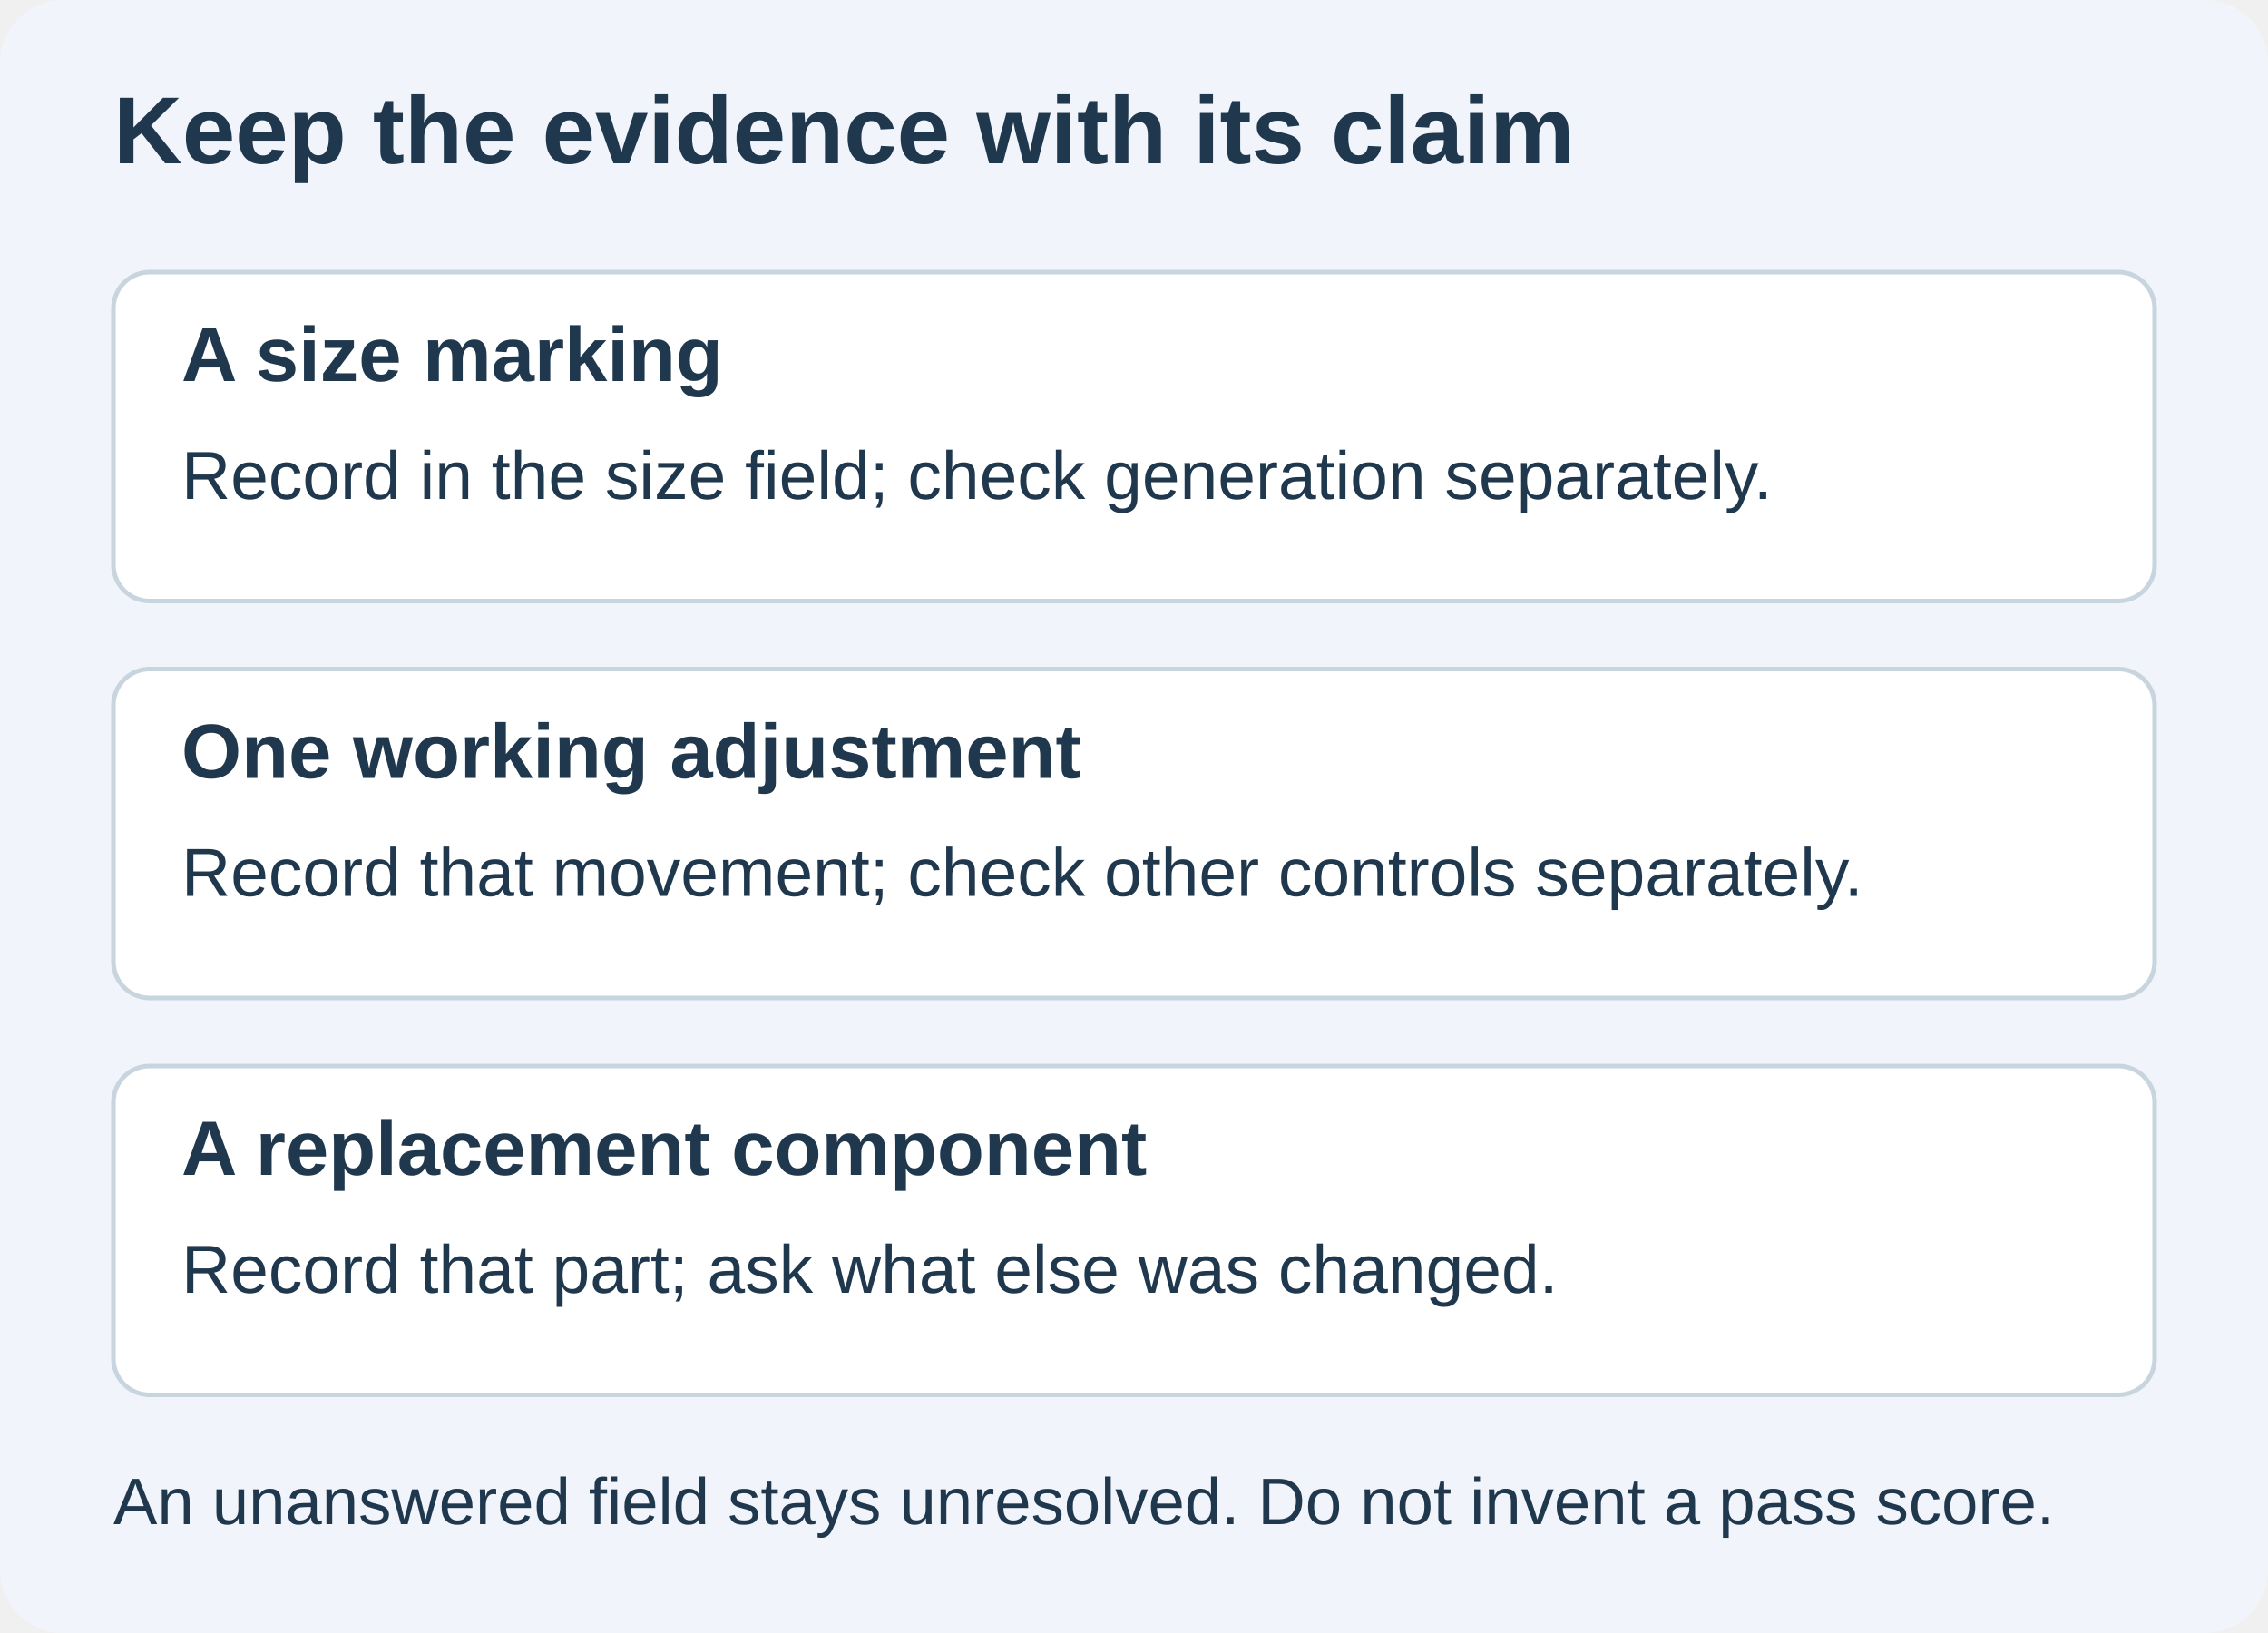
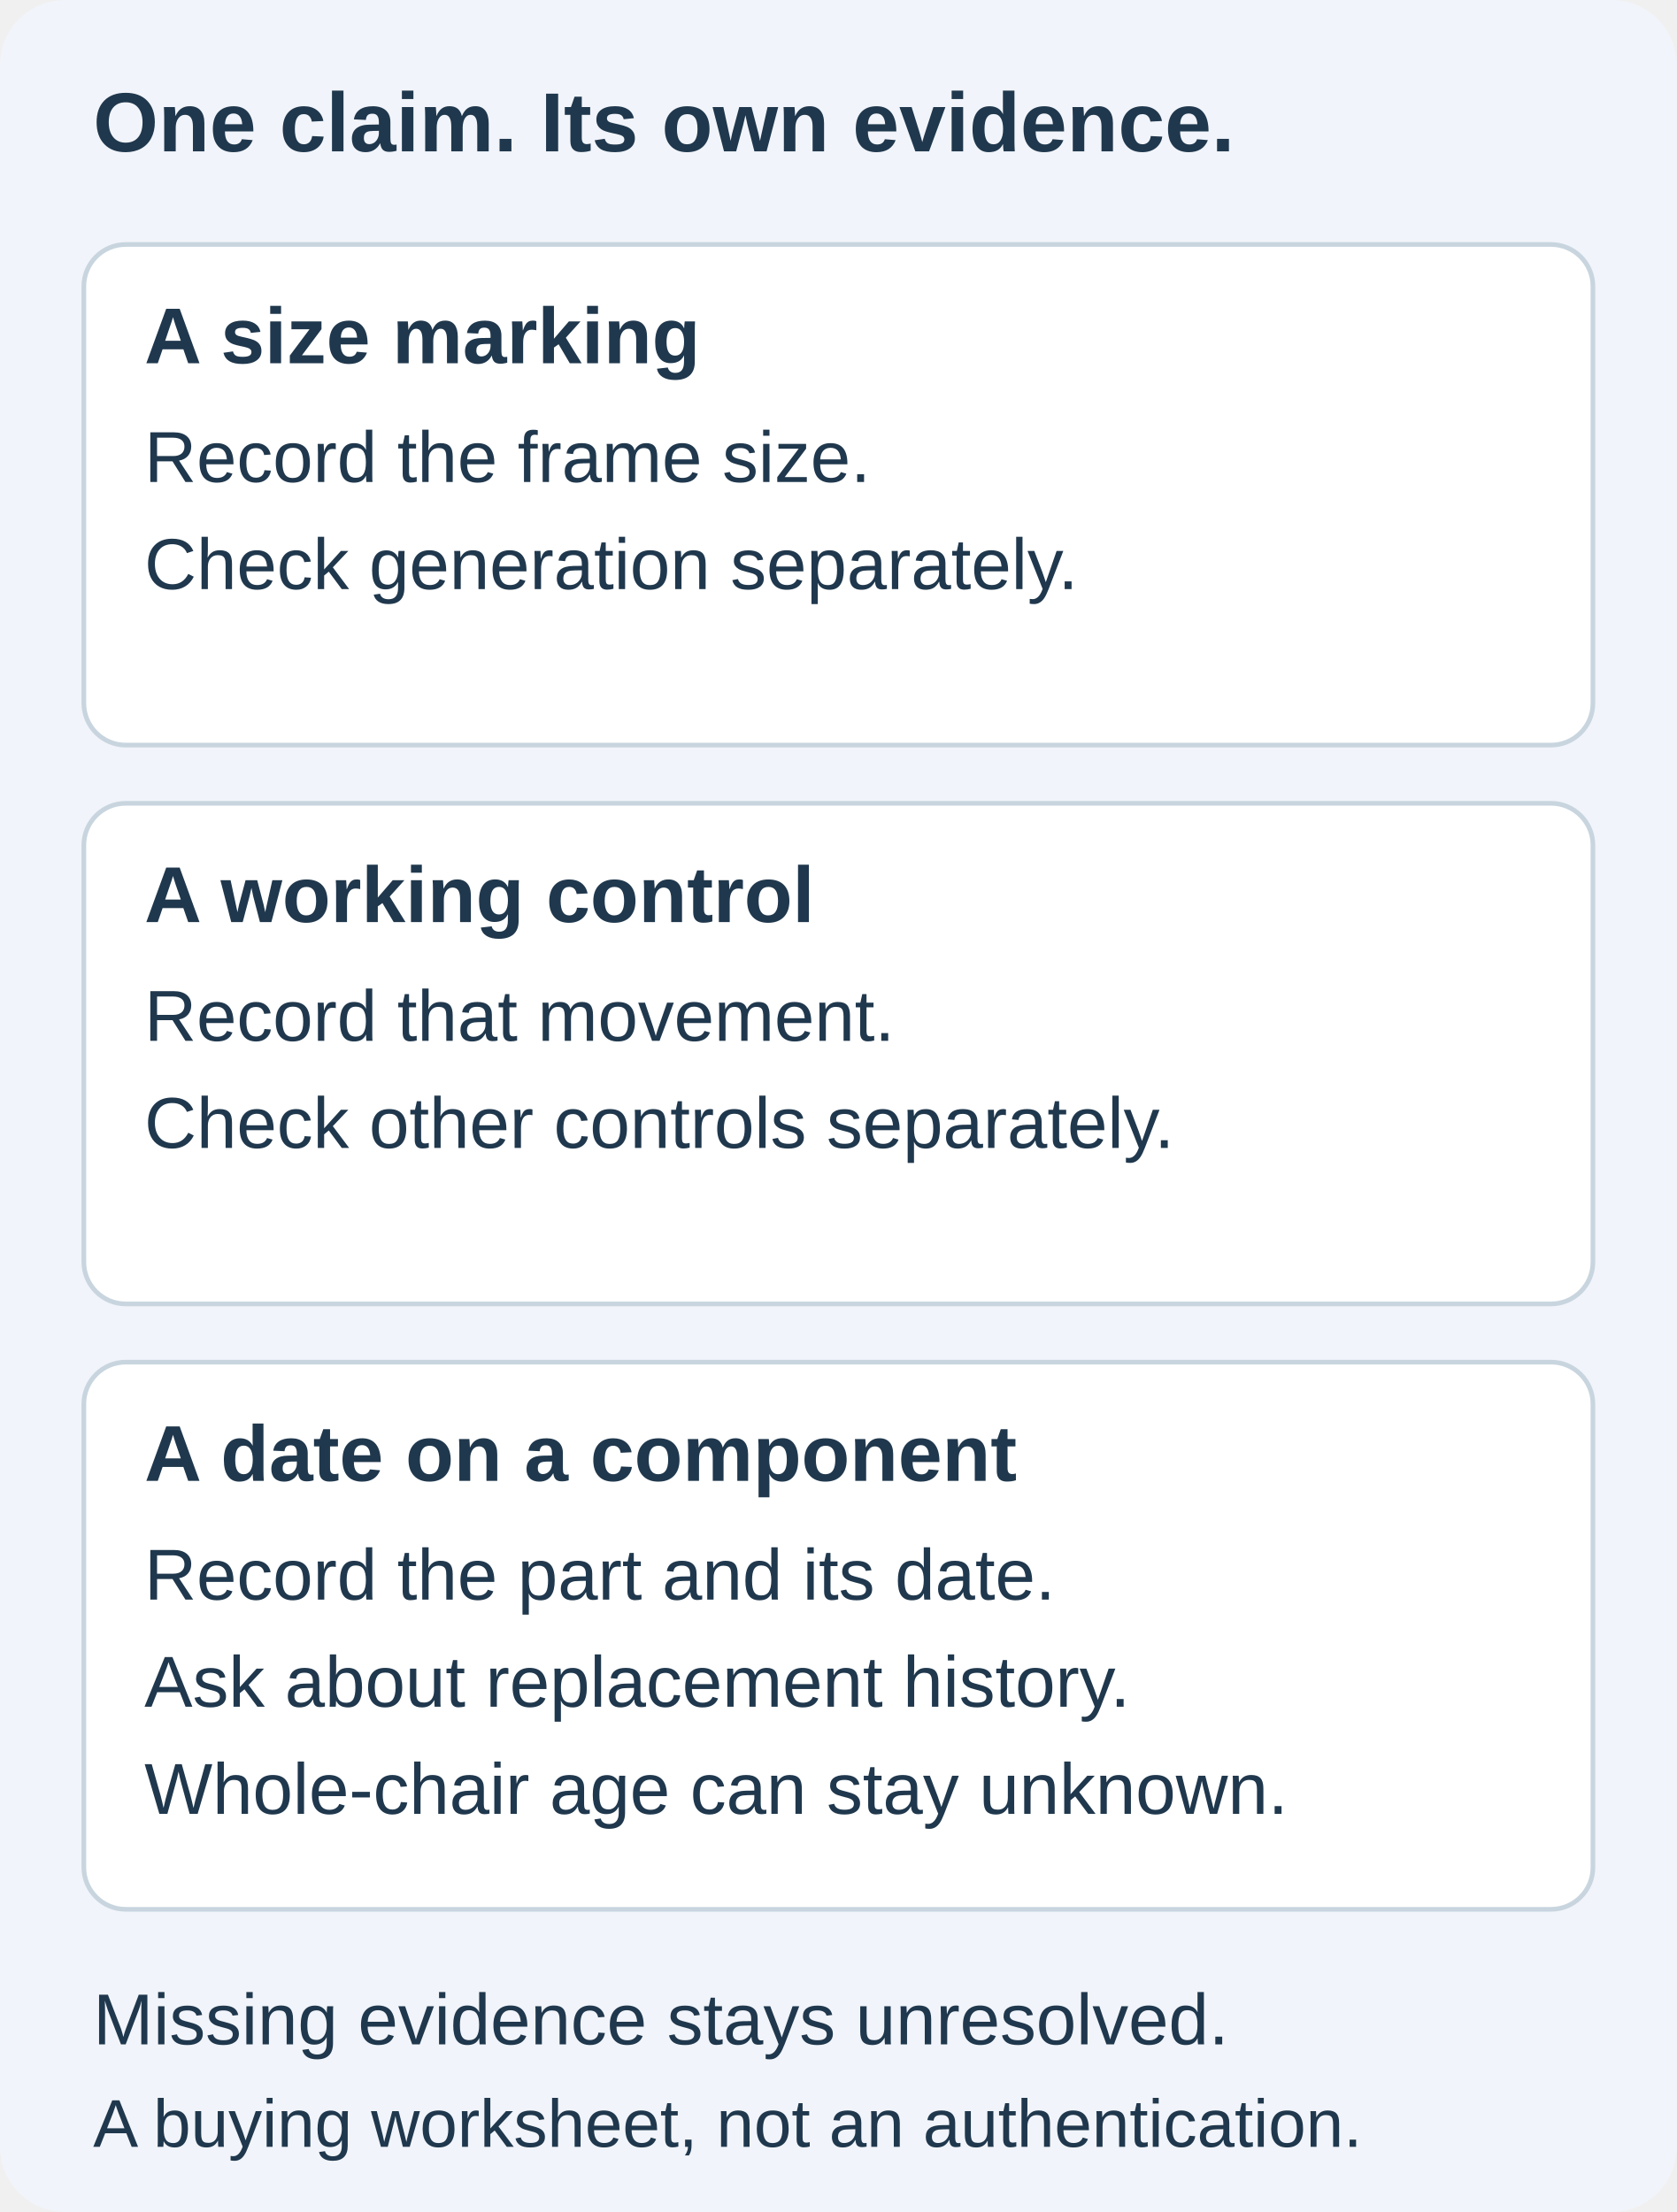
- <svg xmlns="http://www.w3.org/2000/svg" width="1000" height="720" viewBox="0 0 1000 720" role="img" aria-labelledby="t d">
-   <rect width="1000" height="720" rx="28" fill="#f1f4fa" />
+ <svg xmlns="http://www.w3.org/2000/svg" width="720" height="950" viewBox="0 0 720 950" role="img" aria-labelledby="t d">
+   <rect width="720" height="950" rx="28" fill="#f1f4fa" />
  <g font-family="Arial,sans-serif" fill="#20384d">
-     <text x="50" y="72" font-size="42" font-weight="700">Keep the evidence with its claim</text>
+     <text x="40" y="65" font-size="36" font-weight="700">One claim. Its own evidence.</text>
    <g fill="white" stroke="#c8d5df" stroke-width="2">
-       <rect x="50" y="120" width="900" height="145" rx="16" />
-       <rect x="50" y="295" width="900" height="145" rx="16" />
-       <rect x="50" y="470" width="900" height="145" rx="16" />
+       <rect x="36" y="105" width="648" height="215" rx="18" />
+       <rect x="36" y="345" width="648" height="215" rx="18" />
+       <rect x="36" y="585" width="648" height="235" rx="18" />
    </g>
    <g font-size="34" font-weight="700">
-       <text x="80" y="168">A size marking</text>
-       <text x="80" y="343">One working adjustment</text>
-       <text x="80" y="518">A replacement component</text>
+       <text x="62" y="156">A size marking</text>
+       <text x="62" y="396">A working control</text>
+       <text x="62" y="636">A date on a component</text>
    </g>
-     <g font-size="30">
-       <text x="80" y="220">Record in the size field; check generation separately.</text>
-       <text x="80" y="395">Record that movement; check other controls separately.</text>
-       <text x="80" y="570">Record that part; ask what else was changed.</text>
+     <g font-size="31">
+       <text x="62" y="207">Record the frame size.</text>
+       <text x="62" y="253">Check generation separately.</text>
+       <text x="62" y="447">Record that movement.</text>
+       <text x="62" y="493">Check other controls separately.</text>
+       <text x="62" y="687">Record the part and its date.</text>
+       <text x="62" y="733">Ask about replacement history.</text>
+       <text x="62" y="779">Whole-chair age can stay unknown.</text>
    </g>
-     <text x="50" y="672" font-size="29">An unanswered field stays unresolved. Do not invent a pass score.</text>
+     <text x="40" y="878" font-size="31">Missing evidence stays unresolved.</text>
+     <text x="40" y="922" font-size="29">A buying worksheet, not an authentication.</text>
  </g>
</svg>
